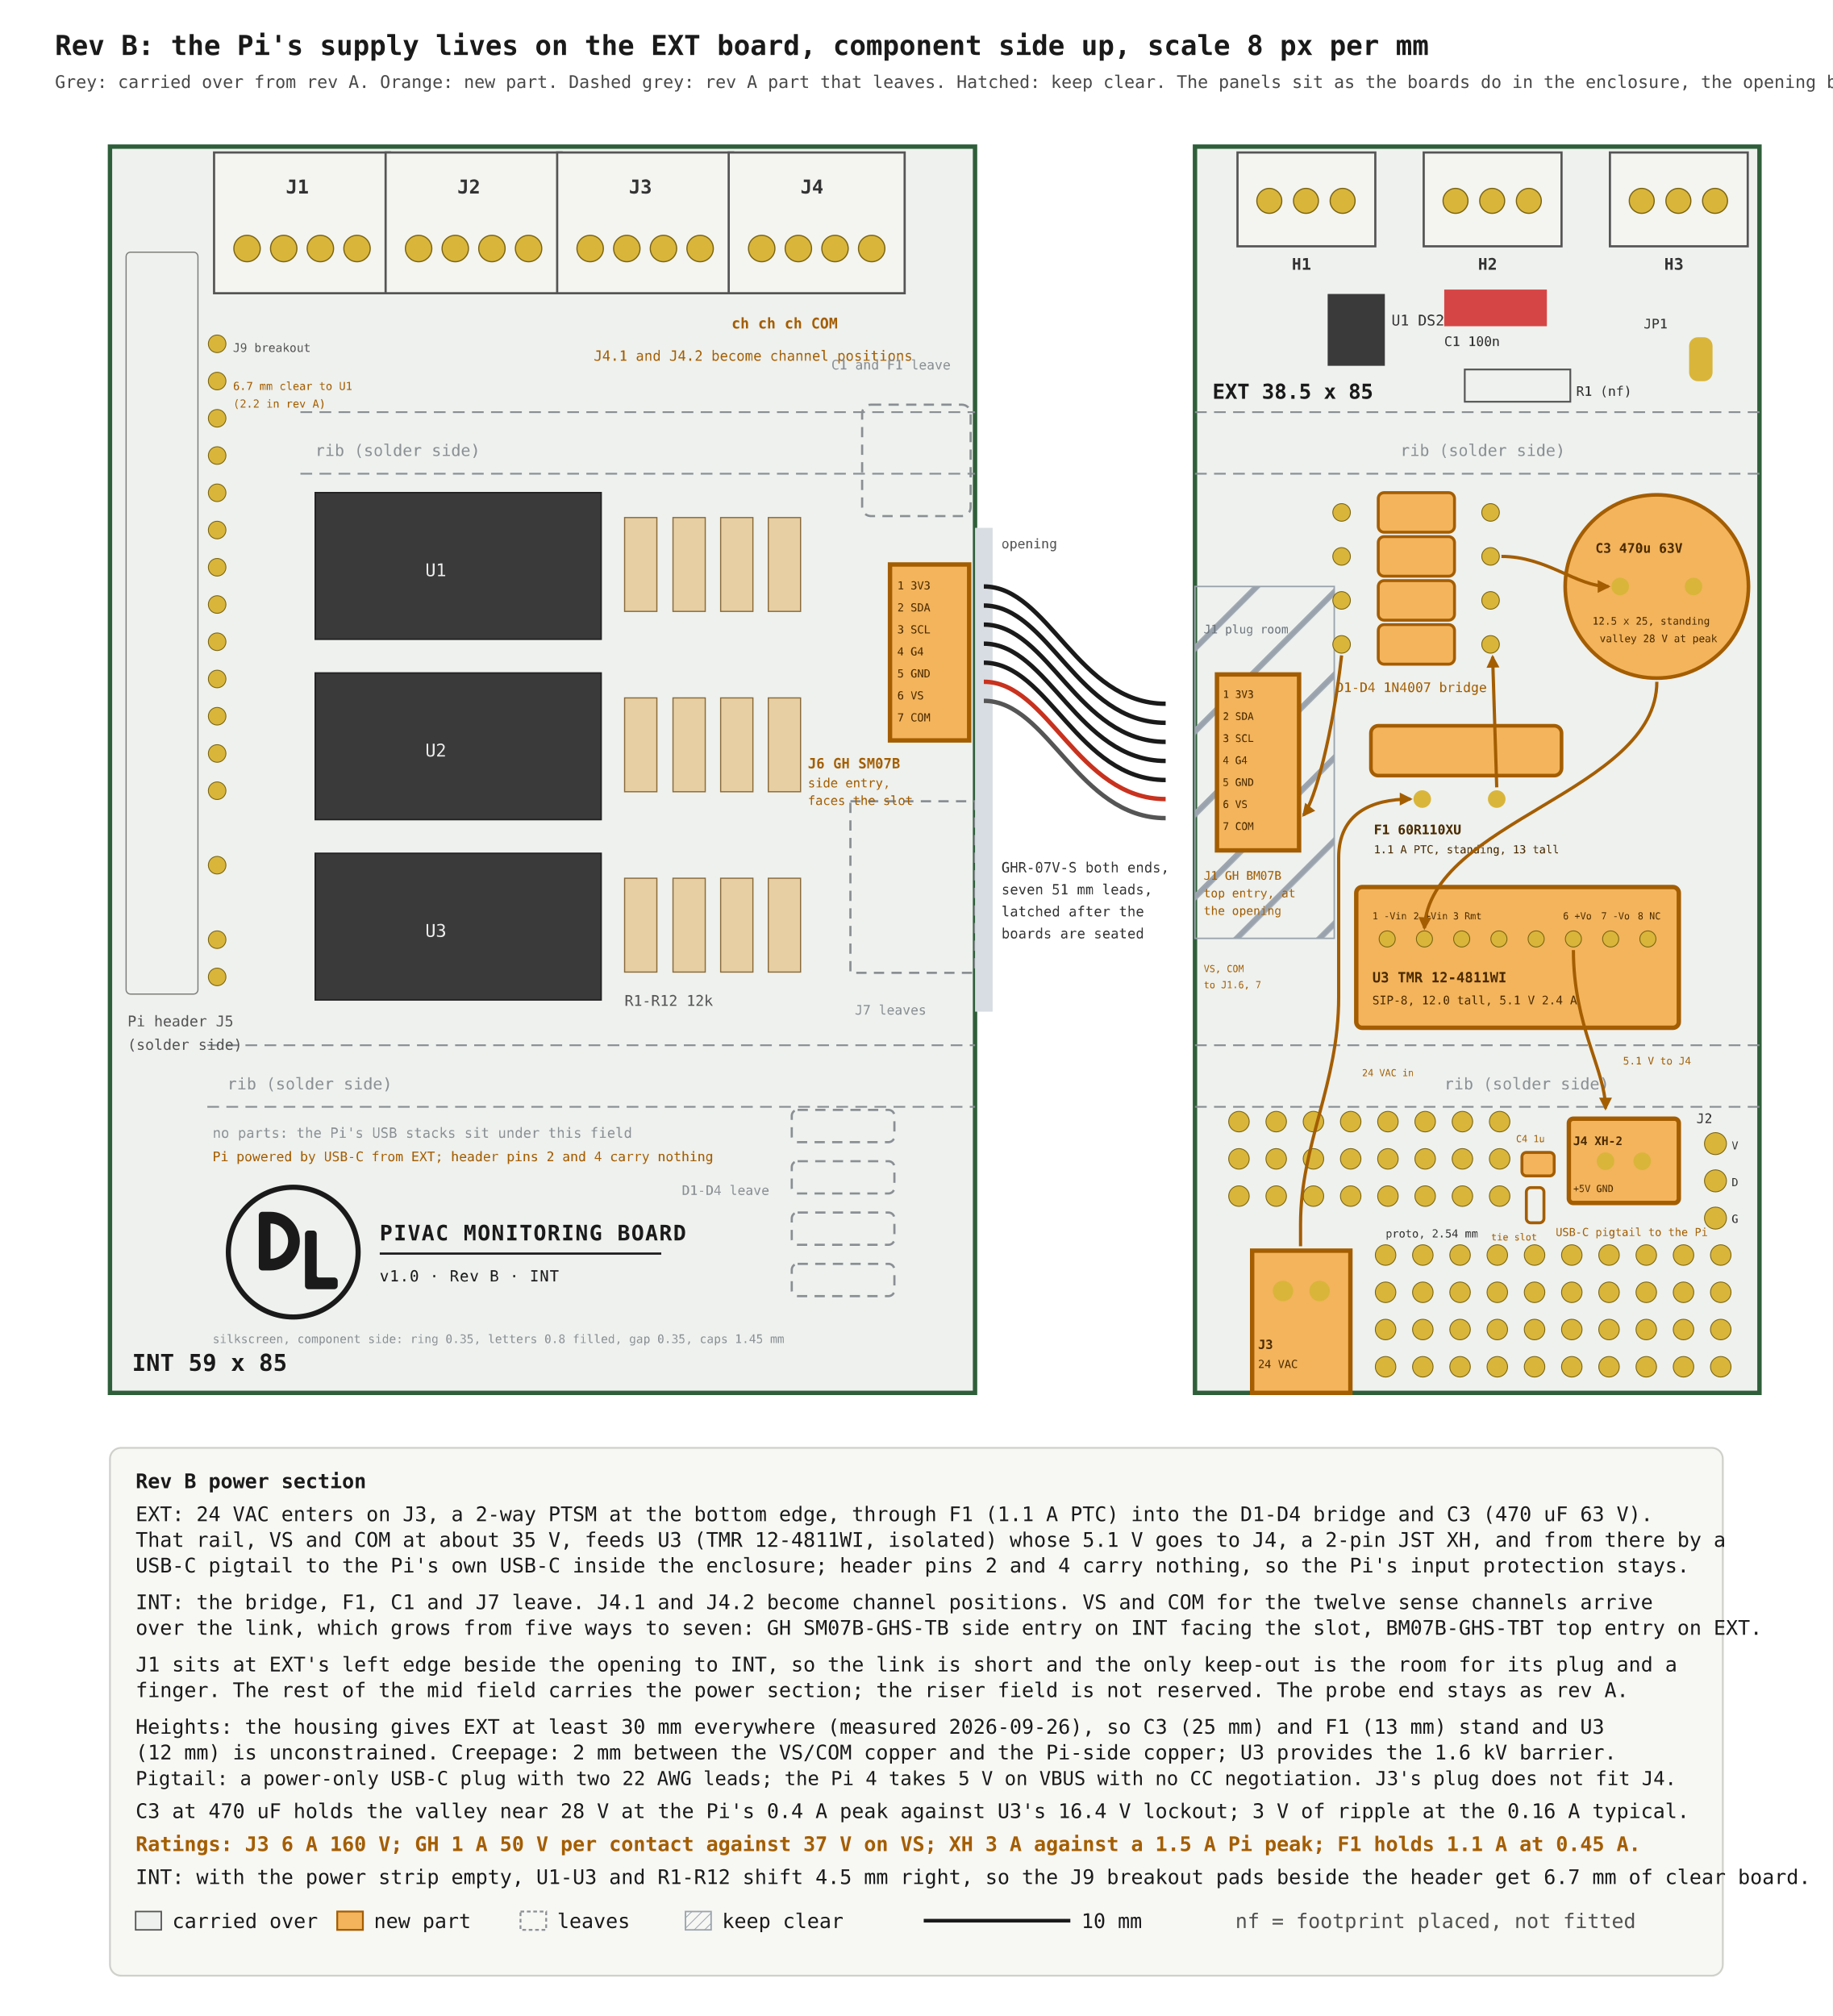
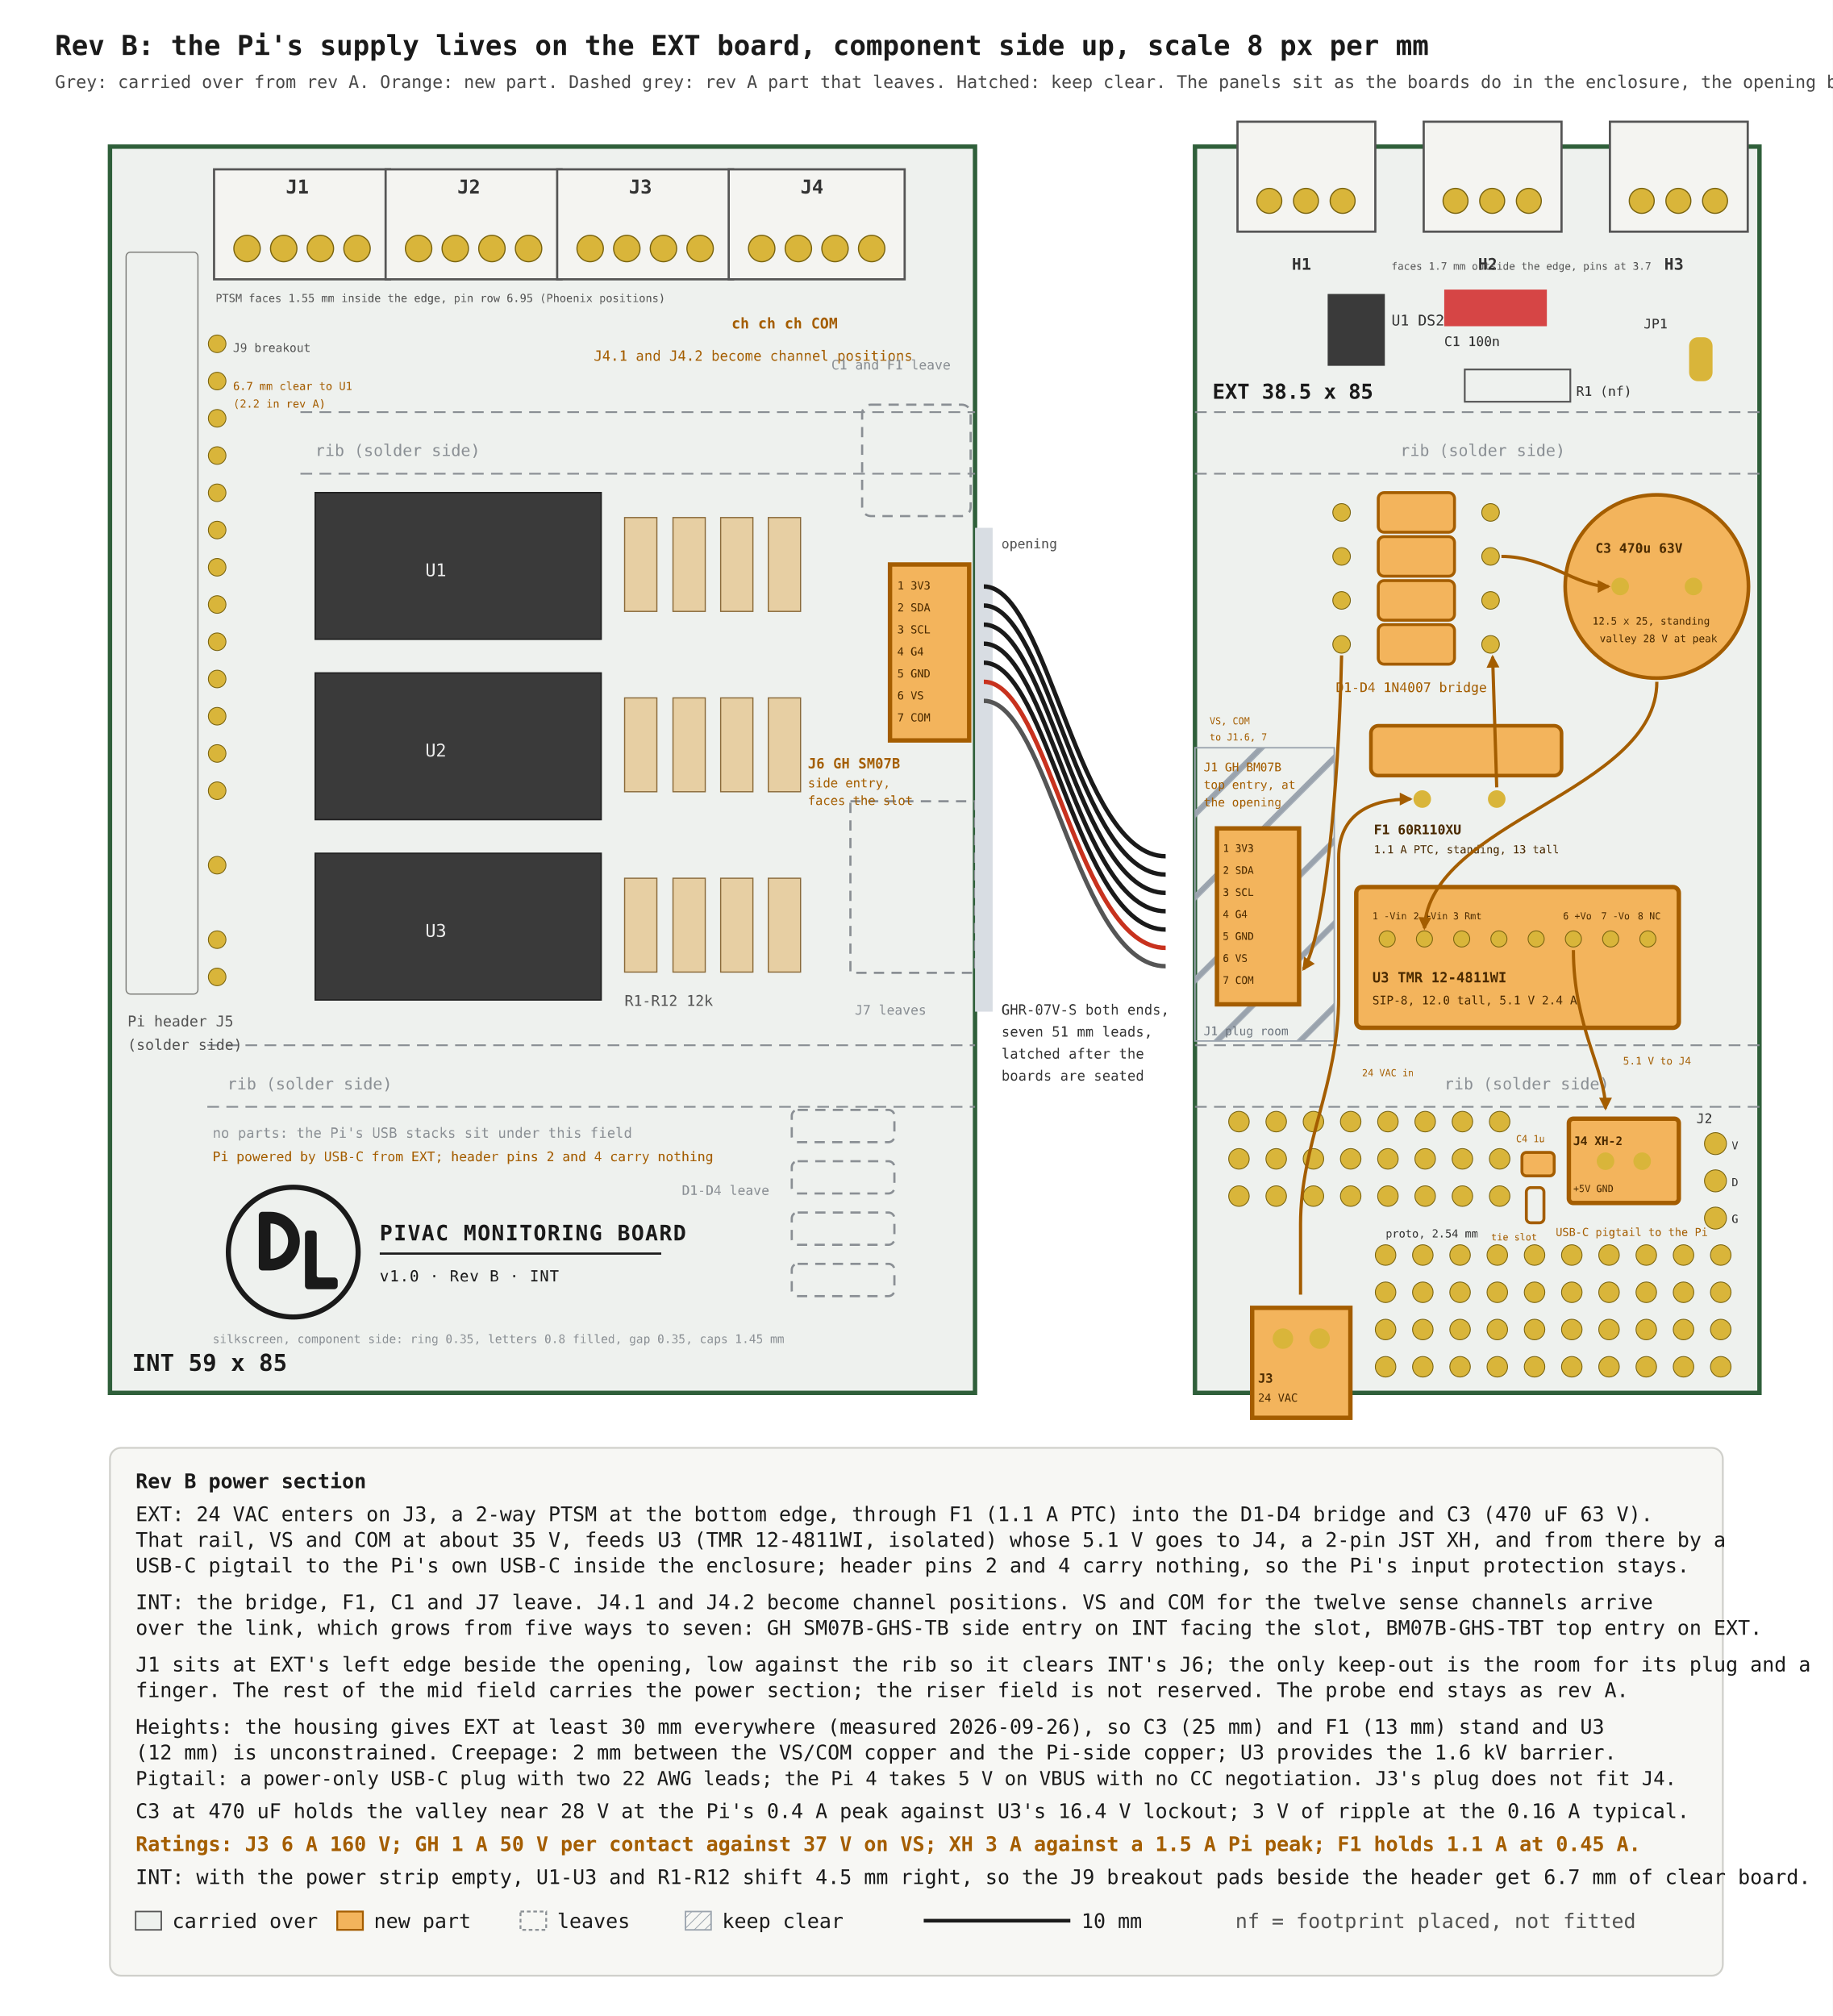
<svg xmlns="http://www.w3.org/2000/svg" viewBox="0 0 1000 1100" role="img" aria-label="Rev B component layout: the 24 VAC entry, rectifier, reservoir and TMR 12-4811WI converter on the EXT board's mid field with a USB-C pigtail to the Pi, a 7-way GH link at the opening carrying VS and COM to the INT board, and the INT board with its power section removed." style="max-width:100%;height:auto">
  <defs>
    <pattern id="hatch" width="4" height="4" patternUnits="userSpaceOnUse" patternTransform="rotate(45)">
      <line x1="0" y1="0" x2="0" y2="4" stroke="#9aa3ad" stroke-width="0.8" />
    </pattern>
    <marker id="arr" viewBox="0 0 6 6" refX="5" refY="3" markerWidth="4" markerHeight="4" orient="auto">
      <path d="M0,0 L6,3 L0,6 z" fill="#a45d00" />
    </marker>
  </defs>
  <rect x="0" y="0" width="1000" height="1100" fill="#ffffff" />
  <g font-family="IBM Plex Mono, ui-monospace, monospace" fill="#1a1a1a">
    <text x="30" y="30" font-size="15" font-weight="700">Rev B: the Pi's supply lives on the EXT board, component side up, scale 8 px per mm</text>
    <text x="30" y="48" font-size="9.5" opacity="0.8">Grey: carried over from rev A. Orange: new part. Dashed grey: rev A part that leaves. Hatched: keep clear. The panels sit as the boards do in the enclosure, the opening between them.</text>
    <g transform="translate(60,80) scale(8)">
      <rect x="0" y="0" width="59" height="85" fill="#eef1ee" stroke="#2f5f3a" stroke-width="0.3" />
      <text x="1.5" y="83.5" font-size="1.6" font-weight="700">INT 59 x 85</text>
      <g stroke="#8a8f94" stroke-width="0.12" stroke-dasharray="0.8 0.5" fill="none">
        <line x1="12.99" y1="18.11" x2="59" y2="18.11" />
        <line x1="12.99" y1="22.31" x2="59" y2="22.31" />
        <line x1="6.64" y1="61.29" x2="59" y2="61.29" />
        <line x1="6.64" y1="65.49" x2="59" y2="65.49" />
      </g>
      <text x="14" y="21.1" font-size="1.1" fill="#8a8f94">rib (solder side)</text>
      <text x="8" y="64.3" font-size="1.1" fill="#8a8f94">rib (solder side)</text>
      <rect x="1.1" y="7.2" width="4.9" height="50.6" rx="0.3" fill="none" stroke="#7c7c78" stroke-width="0.08" />
      <text x="1.2" y="60" font-size="1.0" fill="#555">Pi header J5</text>
      <text x="1.2" y="61.6" font-size="1.0" fill="#555">(solder side)</text>
      <g fill="#f4f4f1" stroke="#555" stroke-width="0.15">
-         <rect x="7.1" y="0.4" width="12" height="9.6" />
-         <rect x="18.8" y="0.4" width="12" height="9.6" />
-         <rect x="30.5" y="0.4" width="12" height="9.6" />
-         <rect x="42.2" y="0.4" width="12" height="9.6" />
+         <rect x="7.1" y="1.55" width="12" height="7.5" />
+         <rect x="18.8" y="1.55" width="12" height="7.5" />
+         <rect x="30.5" y="1.55" width="12" height="7.5" />
+         <rect x="42.2" y="1.55" width="12" height="7.5" />
      </g>
      <g fill="#d9b53a" stroke="#7a6410" stroke-width="0.08">
        <circle cx="9.35" cy="6.95" r="0.9" />
        <circle cx="11.85" cy="6.95" r="0.9" />
        <circle cx="14.35" cy="6.95" r="0.9" />
        <circle cx="16.85" cy="6.95" r="0.9" />
        <circle cx="21.05" cy="6.95" r="0.9" />
        <circle cx="23.55" cy="6.95" r="0.9" />
        <circle cx="26.05" cy="6.95" r="0.9" />
        <circle cx="28.55" cy="6.95" r="0.9" />
        <circle cx="32.75" cy="6.95" r="0.9" />
        <circle cx="35.25" cy="6.95" r="0.9" />
        <circle cx="37.75" cy="6.95" r="0.9" />
        <circle cx="40.25" cy="6.95" r="0.9" />
        <circle cx="44.45" cy="6.95" r="0.9" />
        <circle cx="46.95" cy="6.95" r="0.9" />
        <circle cx="49.45" cy="6.95" r="0.9" />
        <circle cx="51.95" cy="6.95" r="0.9" />
      </g>
      <g font-size="1.3" font-weight="700" fill="#333">
        <text x="12" y="3.2">J1</text>
        <text x="23.7" y="3.2">J2</text>
        <text x="35.4" y="3.2">J3</text>
        <text x="47.1" y="3.2">J4</text>
      </g>
      <text x="42.4" y="12.4" font-size="1.0" font-weight="700" fill="#a45d00">ch  ch  ch  COM</text>
+       <text x="7.2" y="10.6" font-size="0.75" fill="#555">PTSM faces 1.55 mm inside the edge, pin row 6.95 (Phoenix positions)</text>
      <text x="33" y="14.6" font-size="0.95" fill="#a45d00">J4.1 and J4.2 become channel positions</text>
      <g fill="#d9b53a" stroke="#7a6410" stroke-width="0.06">
        <circle cx="7.31" cy="13.45" r="0.6" />
        <circle cx="7.31" cy="15.99" r="0.6" />
        <circle cx="7.31" cy="18.53" r="0.6" />
        <circle cx="7.31" cy="21.07" r="0.6" />
        <circle cx="7.31" cy="23.61" r="0.6" />
        <circle cx="7.31" cy="26.15" r="0.6" />
        <circle cx="7.31" cy="28.69" r="0.6" />
        <circle cx="7.31" cy="31.23" r="0.6" />
        <circle cx="7.31" cy="33.77" r="0.6" />
        <circle cx="7.31" cy="36.31" r="0.6" />
        <circle cx="7.31" cy="38.85" r="0.6" />
        <circle cx="7.31" cy="41.39" r="0.6" />
        <circle cx="7.31" cy="43.93" r="0.6" />
        <circle cx="7.31" cy="49.01" r="0.6" />
        <circle cx="7.31" cy="54.09" r="0.6" />
        <circle cx="7.31" cy="56.63" r="0.6" />
      </g>
      <text x="8.4" y="14" font-size="0.8" fill="#555">J9 breakout</text>
      <text x="8.4" y="16.6" font-size="0.75" fill="#a45d00">6.7 mm clear to U1</text>
      <text x="8.4" y="17.8" font-size="0.75" fill="#a45d00">(2.2 in rev A)</text>
      <g fill="#3a3a3a" stroke="#222" stroke-width="0.1">
        <rect x="14" y="23.6" width="19.5" height="10" />
        <rect x="14" y="35.9" width="19.5" height="10" />
        <rect x="14" y="48.2" width="19.5" height="10" />
      </g>
      <g font-size="1.2" fill="#eee">
        <text x="21.5" y="29.3">U1</text>
        <text x="21.5" y="41.6">U2</text>
        <text x="21.5" y="53.9">U3</text>
      </g>
      <g fill="#e7cfa3" stroke="#8a6a3a" stroke-width="0.08">
        <rect x="35.1" y="25.3" width="2.2" height="6.4" />
        <rect x="38.4" y="25.3" width="2.2" height="6.4" />
        <rect x="41.65" y="25.3" width="2.2" height="6.4" />
        <rect x="44.9" y="25.3" width="2.2" height="6.4" />
        <rect x="35.1" y="37.6" width="2.2" height="6.4" />
        <rect x="38.4" y="37.6" width="2.2" height="6.4" />
        <rect x="41.65" y="37.6" width="2.2" height="6.4" />
        <rect x="44.9" y="37.6" width="2.2" height="6.4" />
        <rect x="35.1" y="49.9" width="2.2" height="6.4" />
        <rect x="38.4" y="49.9" width="2.2" height="6.4" />
        <rect x="41.65" y="49.9" width="2.2" height="6.4" />
        <rect x="44.9" y="49.9" width="2.2" height="6.4" />
      </g>
      <text x="35.1" y="58.6" font-size="1.0" fill="#555">R1-R12 12k</text>
      <g fill="none" stroke="#8a8f94" stroke-width="0.15" stroke-dasharray="0.7 0.5">
        <rect x="51.3" y="17.6" width="7.4" height="7.6" rx="0.6" />
        <rect x="46.5" y="65.7" width="7" height="2.2" rx="0.4" />
        <rect x="46.5" y="69.2" width="7" height="2.2" rx="0.4" />
        <rect x="46.5" y="72.7" width="7" height="2.2" rx="0.4" />
        <rect x="46.5" y="76.2" width="7" height="2.2" rx="0.4" />
        <rect x="50.5" y="44.65" width="8.5" height="11.7" />
      </g>
      <g font-size="0.9" fill="#8a8f94">
        <text x="49.2" y="15.2">C1 and F1 leave</text>
        <text x="39" y="71.5">D1-D4 leave</text>
        <text x="50.8" y="59.2">J7 leaves</text>
      </g>
      <rect x="59" y="26" width="1.2" height="33" fill="#d8dde3" />
      <rect x="53.2" y="28.5" width="5.4" height="12" fill="#f3b45c" stroke="#a45d00" stroke-width="0.3" />
      <g fill="#4a2a00" font-size="0.75">
        <text x="53.7" y="30.2">1 3V3</text>
        <text x="53.7" y="31.7">2 SDA</text>
        <text x="53.7" y="33.2">3 SCL</text>
        <text x="53.7" y="34.7">4 G4</text>
        <text x="53.7" y="36.2">5 GND</text>
        <text x="53.7" y="37.7">6 VS</text>
        <text x="53.7" y="39.2">7 COM</text>
      </g>
      <text x="47.6" y="42.4" font-size="0.95" font-weight="700" fill="#a45d00">J6 GH SM07B</text>
      <text x="47.6" y="43.7" font-size="0.85" fill="#a45d00">side entry,</text>
      <text x="47.6" y="44.9" font-size="0.85" fill="#a45d00">faces the slot</text>
      <text x="7" y="67.6" font-size="0.95" fill="#8a8f94">no parts: the Pi's USB stacks sit under this field</text>
      <text x="7" y="69.2" font-size="0.9" fill="#a45d00">Pi powered by USB-C from EXT; header pins 2 and 4 carry nothing</text>
      <g transform="translate(12.5,75.4)">
        <circle cx="0" cy="0" r="4.425" fill="none" stroke="#1a1a1a" stroke-width="0.35" />
        <path d="M -2.35 1.01 L -2.35 -2.51 A 0.24 0.24 0 0 1 -2.11 -2.75 L -1.55 -2.75 A 2 2 0 0 1 -1.55 1.25 L -2.11 1.25 A 0.24 0.24 0 0 1 -2.35 1.01 Z M -1.55 -1.95 L -1.55 0.45 A 1.2 1.2 0 0 0 -1.55 -1.95 Z" fill="#1a1a1a" fill-rule="nonzero" />
        <path d="M 0.8 -1.23 A 0.24 0.24 0 0 1 1.04 -1.47 L 1.36 -1.47 A 0.24 0.24 0 0 1 1.6 -1.23 L 1.6 1.59 A 0.14 0.14 0 0 0 1.74 1.73 L 2.793 1.73 A 0.24 0.24 0 0 1 3.033 1.97 L 3.033 2.29 A 0.24 0.24 0 0 1 2.793 2.53 L 1.04 2.53 A 0.24 0.24 0 0 1 0.8 2.29 Z" fill="#1a1a1a" />
      </g>
      <text x="18.4" y="74.6" font-size="1.45" font-weight="700" letter-spacing="0.08">PIVAC MONITORING BOARD</text>
      <line x1="18.4" y1="75.5" x2="37.6" y2="75.5" stroke="#1a1a1a" stroke-width="0.15" />
      <text x="18.4" y="77.4" font-size="1.05" letter-spacing="0.05">v1.0  ·  Rev B  ·  INT</text>
      <text x="7" y="81.6" font-size="0.8" fill="#8a8f94">silkscreen, component side: ring 0.35, letters 0.8 filled, gap 0.35, caps 1.45 mm</text>
    </g>
    <g transform="translate(60,80) scale(8)">
      <g stroke-width="0.3" fill="none" stroke="#1a1a1a">
-         <path d="M 59.6 30 C 64 30, 66 38, 72 38" />
-         <path d="M 59.6 31.3 C 64 31.3, 66 39.3, 72 39.3" />
-         <path d="M 59.6 32.6 C 64 32.6, 66 40.6, 72 40.6" />
-         <path d="M 59.6 33.9 C 64 33.9, 66 41.9, 72 41.9" />
-         <path d="M 59.6 35.2 C 64 35.2, 66 43.2, 72 43.2" />
+         <path d="M 59.6 30 C 64 30, 66 48.4, 72 48.4" />
+         <path d="M 59.6 31.3 C 64 31.3, 66 49.65, 72 49.65" />
+         <path d="M 59.6 32.6 C 64 32.6, 66 50.9, 72 50.9" />
+         <path d="M 59.6 33.9 C 64 33.9, 66 52.15, 72 52.15" />
+         <path d="M 59.6 35.2 C 64 35.2, 66 53.4, 72 53.4" />
      </g>
      <g stroke-width="0.3" fill="none">
-         <path d="M 59.6 36.5 C 64 36.5, 66 44.5, 72 44.5" stroke="#c8321e" />
-         <path d="M 59.6 37.8 C 64 37.8, 66 45.8, 72 45.8" stroke="#555" />
-       </g>
-       <text x="60.8" y="49.5" font-size="0.95" fill="#333">GHR-07V-S both ends,</text>
-       <text x="60.8" y="51" font-size="0.95" fill="#333">seven 51 mm leads,</text>
-       <text x="60.8" y="52.5" font-size="0.95" fill="#333">latched after the</text>
-       <text x="60.8" y="54" font-size="0.95" fill="#333">boards are seated</text>
+         <path d="M 59.6 36.5 C 64 36.5, 66 54.65, 72 54.65" stroke="#c8321e" />
+         <path d="M 59.6 37.8 C 64 37.8, 66 55.9, 72 55.9" stroke="#555" />
+       </g>
+       <text x="60.8" y="59.2" font-size="0.95" fill="#333">GHR-07V-S both ends,</text>
+       <text x="60.8" y="60.7" font-size="0.95" fill="#333">seven 51 mm leads,</text>
+       <text x="60.8" y="62.2" font-size="0.95" fill="#333">latched after the</text>
+       <text x="60.8" y="63.7" font-size="0.95" fill="#333">boards are seated</text>
      <text x="60.8" y="27.4" font-size="0.9" fill="#555">opening</text>
    </g>
    <g transform="translate(652,80) scale(8)">
      <rect x="0" y="0" width="38.5" height="85" fill="#eef1ee" stroke="#2f5f3a" stroke-width="0.3" />
      <text x="1.2" y="17.2" font-size="1.4" font-weight="700">EXT 38.5 x 85</text>
      <g stroke="#8a8f94" stroke-width="0.12" stroke-dasharray="0.8 0.5" fill="none">
        <line x1="0" y1="18.11" x2="38.5" y2="18.11" />
        <line x1="0" y1="22.31" x2="38.5" y2="22.31" />
        <line x1="0" y1="61.29" x2="38.5" y2="61.29" />
        <line x1="0" y1="65.49" x2="38.5" y2="65.49" />
      </g>
      <text x="14" y="21.1" font-size="1.1" fill="#8a8f94">rib (solder side)</text>
      <text x="17" y="64.3" font-size="1.1" fill="#8a8f94">rib (solder side)</text>
-       <rect x="0" y="30" width="9.5" height="24" fill="url(#hatch)" stroke="#9aa3ad" stroke-width="0.1" />
-       <text x="0.6" y="33.2" font-size="0.8" fill="#6b737c">J1 plug room</text>
+       <rect x="0" y="41" width="9.5" height="20" fill="url(#hatch)" stroke="#9aa3ad" stroke-width="0.1" />
+       <text x="0.6" y="60.6" font-size="0.8" fill="#6b737c">J1 plug room</text>
      <g fill="#f4f4f1" stroke="#555" stroke-width="0.15">
-         <rect x="2.9" y="0.4" width="9.4" height="6.4" />
-         <rect x="15.6" y="0.4" width="9.4" height="6.4" />
-         <rect x="28.3" y="0.4" width="9.4" height="6.4" />
+         <rect x="2.9" y="-1.7" width="9.4" height="7.5" />
+         <rect x="15.6" y="-1.7" width="9.4" height="7.5" />
+         <rect x="28.3" y="-1.7" width="9.4" height="7.5" />
      </g>
      <g fill="#d9b53a" stroke="#7a6410" stroke-width="0.08">
        <circle cx="5.07" cy="3.7" r="0.85" />
        <circle cx="7.57" cy="3.7" r="0.85" />
        <circle cx="10.07" cy="3.7" r="0.85" />
        <circle cx="17.77" cy="3.7" r="0.85" />
        <circle cx="20.27" cy="3.7" r="0.85" />
        <circle cx="22.77" cy="3.7" r="0.85" />
        <circle cx="30.47" cy="3.7" r="0.85" />
        <circle cx="32.97" cy="3.7" r="0.85" />
        <circle cx="35.47" cy="3.7" r="0.85" />
      </g>
      <g font-size="1.1" font-weight="700" fill="#333">
        <text x="6.6" y="8.4">H1</text>
        <text x="19.3" y="8.4">H2</text>
        <text x="32" y="8.4">H3</text>
      </g>
+       <text x="13.4" y="8.4" font-size="0.7" fill="#555">faces 1.7 mm outside the edge, pins at 3.7</text>
      <rect x="9.05" y="10.05" width="3.9" height="4.9" fill="#3a3a3a" />
      <text x="13.4" y="12.2" font-size="1.0" fill="#333">U1 DS2482</text>
      <rect x="17" y="9.75" width="7" height="2.5" fill="#d64545" />
      <text x="17" y="13.6" font-size="0.9" fill="#333">C1 100n</text>
      <rect x="18.4" y="15.2" width="7.2" height="2.2" fill="none" stroke="#555" stroke-width="0.12" />
      <text x="26" y="17" font-size="0.9" fill="#333">R1 (nf)</text>
      <rect x="33.7" y="13" width="1.6" height="3" rx="0.6" fill="#d9b53a" />
      <text x="30.6" y="12.4" font-size="0.9" fill="#333">JP1</text>
-       <rect x="1.5" y="36" width="5.6" height="12" fill="#f3b45c" stroke="#a45d00" stroke-width="0.3" />
+       <rect x="1.5" y="46.5" width="5.6" height="12" fill="#f3b45c" stroke="#a45d00" stroke-width="0.3" />
      <g fill="#4a2a00" font-size="0.7">
-         <text x="1.9" y="37.6">1 3V3</text>
-         <text x="1.9" y="39.1">2 SDA</text>
-         <text x="1.9" y="40.6">3 SCL</text>
-         <text x="1.9" y="42.1">4 G4</text>
-         <text x="1.9" y="43.6">5 GND</text>
-         <text x="1.9" y="45.1">6 VS</text>
-         <text x="1.9" y="46.6">7 COM</text>
-       </g>
-       <text x="0.6" y="50" font-size="0.8" fill="#a45d00">J1 GH BM07B</text>
-       <text x="0.6" y="51.2" font-size="0.8" fill="#a45d00">top entry, at</text>
-       <text x="0.6" y="52.4" font-size="0.8" fill="#a45d00">the opening</text>
+         <text x="1.9" y="48.1">1 3V3</text>
+         <text x="1.9" y="49.6">2 SDA</text>
+         <text x="1.9" y="51.1">3 SCL</text>
+         <text x="1.9" y="52.6">4 G4</text>
+         <text x="1.9" y="54.1">5 GND</text>
+         <text x="1.9" y="55.6">6 VS</text>
+         <text x="1.9" y="57.1">7 COM</text>
+       </g>
+       <text x="0.6" y="42.6" font-size="0.8" fill="#a45d00">J1 GH BM07B</text>
+       <text x="0.6" y="43.8" font-size="0.8" fill="#a45d00">top entry, at</text>
+       <text x="0.6" y="45" font-size="0.8" fill="#a45d00">the opening</text>
      <g fill="#f3b45c" stroke="#a45d00" stroke-width="0.2">
        <rect x="12.5" y="23.6" width="5.2" height="2.7" rx="0.4" />
        <rect x="12.5" y="26.6" width="5.2" height="2.7" rx="0.4" />
        <rect x="12.5" y="29.6" width="5.2" height="2.7" rx="0.4" />
        <rect x="12.5" y="32.6" width="5.2" height="2.7" rx="0.4" />
      </g>
      <g fill="#d9b53a" stroke="#7a6410" stroke-width="0.06">
        <circle cx="10" cy="24.95" r="0.6" />
        <circle cx="20.16" cy="24.95" r="0.6" />
        <circle cx="10" cy="27.95" r="0.6" />
        <circle cx="20.16" cy="27.95" r="0.6" />
        <circle cx="10" cy="30.95" r="0.6" />
        <circle cx="20.16" cy="30.95" r="0.6" />
        <circle cx="10" cy="33.95" r="0.6" />
        <circle cx="20.16" cy="33.95" r="0.6" />
      </g>
      <text x="9.6" y="37.2" font-size="0.9" fill="#a45d00">D1-D4 1N4007 bridge</text>
      <circle cx="31.5" cy="30" r="6.25" fill="#f3b45c" stroke="#a45d00" stroke-width="0.25" />
      <circle cx="29" cy="30" r="0.6" fill="#d9b53a" />
      <circle cx="34" cy="30" r="0.6" fill="#d9b53a" />
      <text x="27.3" y="27.7" font-size="0.9" font-weight="700" fill="#4a2a00">C3 470u 63V</text>
      <text x="27.1" y="32.6" font-size="0.7" fill="#4a2a00">12.5 x 25, standing</text>
      <text x="27.6" y="33.8" font-size="0.7" fill="#4a2a00">valley 28 V at peak</text>
      <rect x="12" y="39.5" width="13" height="3.4" rx="0.5" fill="#f3b45c" stroke="#a45d00" stroke-width="0.25" />
      <circle cx="15.5" cy="44.5" r="0.6" fill="#d9b53a" />
      <circle cx="20.58" cy="44.5" r="0.6" fill="#d9b53a" />
      <text x="12.2" y="46.9" font-size="0.9" font-weight="700" fill="#4a2a00">F1 60R110XU</text>
      <text x="12.2" y="48.2" font-size="0.75" fill="#4a2a00">1.1 A PTC, standing, 13 tall</text>
      <rect x="11" y="50.5" width="22" height="9.6" rx="0.4" fill="#f3b45c" stroke="#a45d00" stroke-width="0.3" />
      <g fill="#d9b53a" stroke="#7a6410" stroke-width="0.06">
        <circle cx="13.11" cy="54.04" r="0.55" />
        <circle cx="15.65" cy="54.04" r="0.55" />
        <circle cx="18.19" cy="54.04" r="0.55" />
        <circle cx="20.73" cy="54.04" r="0.55" />
        <circle cx="23.27" cy="54.04" r="0.55" />
        <circle cx="25.81" cy="54.04" r="0.55" />
        <circle cx="28.35" cy="54.04" r="0.55" />
        <circle cx="30.89" cy="54.04" r="0.55" />
      </g>
      <g fill="#4a2a00" font-size="0.65">
        <text x="12.1" y="52.7">1 -Vin</text>
        <text x="14.9" y="52.7">2 +Vin</text>
        <text x="17.6" y="52.7">3 Rmt</text>
        <text x="25.1" y="52.7">6 +Vo</text>
        <text x="27.7" y="52.7">7 -Vo</text>
        <text x="30.2" y="52.7">8 NC</text>
      </g>
      <text x="12.1" y="57" font-size="0.95" font-weight="700" fill="#4a2a00">U3 TMR 12-4811WI</text>
      <text x="12.1" y="58.5" font-size="0.8" fill="#4a2a00">SIP-8, 12.0 tall, 5.1 V 2.4 A</text>
      <rect x="25.5" y="66.3" width="7.5" height="5.75" rx="0.3" fill="#f3b45c" stroke="#a45d00" stroke-width="0.3" />
      <circle cx="28" cy="69.2" r="0.6" fill="#d9b53a" />
      <circle cx="30.5" cy="69.2" r="0.6" fill="#d9b53a" />
      <text x="25.8" y="68.1" font-size="0.8" font-weight="700" fill="#4a2a00">J4 XH-2</text>
      <text x="25.8" y="71.3" font-size="0.65" fill="#4a2a00">+5V  GND</text>
      <rect x="22.3" y="68.6" width="2.2" height="1.6" rx="0.3" fill="#f3b45c" stroke="#a45d00" stroke-width="0.2" />
      <text x="21.9" y="67.9" font-size="0.65" fill="#a45d00">C4 1u</text>
      <rect x="22.6" y="71" width="1.2" height="2.4" rx="0.3" fill="none" stroke="#a45d00" stroke-width="0.2" />
      <text x="20.2" y="74.6" font-size="0.65" fill="#a45d00">tie slot</text>
      <text x="24.6" y="74.3" font-size="0.75" fill="#a45d00">USB-C pigtail to the Pi</text>
      <g fill="#d9b53a" stroke="#7a6410" stroke-width="0.06">
        <circle cx="35.5" cy="68" r="0.75" />
        <circle cx="35.5" cy="70.54" r="0.75" />
        <circle cx="35.5" cy="73.08" r="0.75" />
      </g>
      <text x="34.2" y="66.6" font-size="0.9" fill="#333">J2</text>
      <text x="36.6" y="68.4" font-size="0.75" fill="#333">V</text>
      <text x="36.6" y="70.9" font-size="0.75" fill="#333">D</text>
      <text x="36.6" y="73.4" font-size="0.75" fill="#333">G</text>
      <g fill="#d9b53a" stroke="#7a6410" stroke-width="0.06">
        <g id="pa">
          <circle cx="3" cy="66.5" r="0.7" />
          <circle cx="5.54" cy="66.5" r="0.7" />
          <circle cx="8.08" cy="66.5" r="0.7" />
          <circle cx="10.62" cy="66.5" r="0.7" />
          <circle cx="13.16" cy="66.5" r="0.7" />
          <circle cx="15.7" cy="66.5" r="0.7" />
          <circle cx="18.24" cy="66.5" r="0.7" />
          <circle cx="20.78" cy="66.5" r="0.7" />
        </g>
        <use href="#pa" y="2.54" />
        <use href="#pa" y="5.08" />
        <g id="pb">
          <circle cx="13" cy="75.6" r="0.7" />
          <circle cx="15.54" cy="75.6" r="0.7" />
          <circle cx="18.08" cy="75.6" r="0.7" />
          <circle cx="20.62" cy="75.6" r="0.7" />
          <circle cx="23.16" cy="75.6" r="0.7" />
          <circle cx="25.7" cy="75.6" r="0.7" />
          <circle cx="28.24" cy="75.6" r="0.7" />
          <circle cx="30.78" cy="75.6" r="0.7" />
          <circle cx="33.32" cy="75.6" r="0.7" />
          <circle cx="35.86" cy="75.6" r="0.7" />
        </g>
        <use href="#pb" y="2.54" />
        <use href="#pb" y="5.08" />
        <use href="#pb" y="7.62" />
      </g>
      <text x="13" y="74.4" font-size="0.75" fill="#333">proto, 2.54 mm</text>
-       <rect x="3.9" y="75.3" width="6.7" height="9.7" fill="#f3b45c" stroke="#a45d00" stroke-width="0.3" />
-       <circle cx="6" cy="78.05" r="0.7" fill="#d9b53a" />
-       <circle cx="8.5" cy="78.05" r="0.7" fill="#d9b53a" />
-       <text x="4.3" y="82" font-size="0.85" font-weight="700" fill="#4a2a00">J3</text>
-       <text x="4.3" y="83.3" font-size="0.75" fill="#4a2a00">24 VAC</text>
+       <rect x="3.9" y="79.2" width="6.7" height="7.5" fill="#f3b45c" stroke="#a45d00" stroke-width="0.3" />
+       <circle cx="6" cy="81.3" r="0.7" fill="#d9b53a" />
+       <circle cx="8.5" cy="81.3" r="0.7" fill="#d9b53a" />
+       <text x="4.3" y="84.3" font-size="0.85" font-weight="700" fill="#4a2a00">J3</text>
+       <text x="4.3" y="85.6" font-size="0.75" fill="#4a2a00">24 VAC</text>
      <g stroke="#a45d00" stroke-width="0.22" fill="none" marker-end="url(#arr)">
-         <path d="M 7.2 75 L 7.2 73.5 C 7.2 68, 9.8 64, 9.8 58 L 9.8 48.5 C 9.8 45.5, 12 44.5, 14.7 44.5" />
+         <path d="M 7.2 78.3 L 7.2 73.5 C 7.2 68, 9.8 64, 9.8 58 L 9.8 48.5 C 9.8 45.5, 12 44.5, 14.7 44.5" />
        <path d="M 20.58 43.7 L 20.3 34.8" />
        <path d="M 20.9 27.95 C 24 27.95, 26 30, 28.2 30" />
        <path d="M 31.5 36.5 C 31.5 44, 16 46, 15.65 53.3" />
        <path d="M 25.81 54.8 C 25.81 60, 28 63, 28 65.6" />
-         <path d="M 10 34.7 C 9.4 40, 8.2 44.6, 7.4 45.6" />
+         <path d="M 10 34.7 C 9.8 44, 8.8 54, 7.4 56.1" />
      </g>
      <g font-size="0.7" fill="#a45d00">
        <text x="29.2" y="62.6">5.1 V to J4</text>
        <text x="11.4" y="63.4" font-size="0.65">24 VAC in</text>
-         <text x="0.6" y="56.3" font-size="0.65">VS, COM</text>
-         <text x="0.6" y="57.4" font-size="0.65">to J1.6, 7</text>
+         <text x="1.0" y="39.4" font-size="0.65">VS, COM</text>
+         <text x="1.0" y="40.5" font-size="0.65">to J1.6, 7</text>
      </g>
    </g>
    <g transform="translate(60,790)">
      <rect x="0" y="0" width="880" height="288" rx="6" fill="#f7f7f4" stroke="#d0d0cb" stroke-width="1" />
      <g font-size="11">
        <text x="14" y="22" font-weight="700">Rev B power section</text>
        <text x="14" y="40">EXT: 24 VAC enters on J3, a 2-way PTSM at the bottom edge, through F1 (1.1 A PTC) into the D1-D4 bridge and C3 (470 uF 63 V).</text>
        <text x="14" y="54">That rail, VS and COM at about 35 V, feeds U3 (TMR 12-4811WI, isolated) whose 5.1 V goes to J4, a 2-pin JST XH, and from there by a</text>
        <text x="14" y="68">USB-C pigtail to the Pi's own USB-C inside the enclosure; header pins 2 and 4 carry nothing, so the Pi's input protection stays.</text>
        <text x="14" y="88">INT: the bridge, F1, C1 and J7 leave. J4.1 and J4.2 become channel positions. VS and COM for the twelve sense channels arrive</text>
        <text x="14" y="102">over the link, which grows from five ways to seven: GH SM07B-GHS-TB side entry on INT facing the slot, BM07B-GHS-TBT top entry on EXT.</text>
-         <text x="14" y="122">J1 sits at EXT's left edge beside the opening to INT, so the link is short and the only keep-out is the room for its plug and a</text>
+         <text x="14" y="122">J1 sits at EXT's left edge beside the opening, low against the rib so it clears INT's J6; the only keep-out is the room for its plug and a</text>
        <text x="14" y="136">finger. The rest of the mid field carries the power section; the riser field is not reserved. The probe end stays as rev A.</text>
        <text x="14" y="156">Heights: the housing gives EXT at least 30 mm everywhere (measured 2026-09-26), so C3 (25 mm) and F1 (13 mm) stand and U3</text>
        <text x="14" y="170">(12 mm) is unconstrained. Creepage: 2 mm between the VS/COM copper and the Pi-side copper; U3 provides the 1.6 kV barrier.</text>
        <text x="14" y="184" font-size="10.5">Pigtail: a power-only USB-C plug with two 22 AWG leads; the Pi 4 takes 5 V on VBUS with no CC negotiation. J3's plug does not fit J4.</text>
        <text x="14" y="202">C3 at 470 uF holds the valley near 28 V at the Pi's 0.4 A peak against U3's 16.4 V lockout; 3 V of ripple at the 0.16 A typical.</text>
        <text x="14" y="220" fill="#a45d00" font-weight="700">Ratings: J3 6 A 160 V; GH 1 A 50 V per contact against 37 V on VS; XH 3 A against a 1.5 A Pi peak; F1 holds 1.1 A at 0.45 A.</text>
        <text x="14" y="238">INT: with the power strip empty, U1-U3 and R1-R12 shift 4.5 mm right, so the J9 breakout pads beside the header get 6.7 mm of clear board.</text>
      </g>
      <g font-size="11" transform="translate(14,262)">
        <rect x="0" y="-9" width="14" height="10" fill="#eef1ee" stroke="#555" stroke-width="0.8" />
        <text x="20" y="0">carried over</text>
        <rect x="110" y="-9" width="14" height="10" fill="#f3b45c" stroke="#a45d00" stroke-width="1" />
        <text x="130" y="0">new part</text>
        <rect x="210" y="-9" width="14" height="10" fill="none" stroke="#8a8f94" stroke-width="1" stroke-dasharray="2 1.5" />
        <text x="230" y="0">leaves</text>
        <rect x="300" y="-9" width="14" height="10" fill="url(#hatch)" stroke="#9aa3ad" stroke-width="0.8" />
        <text x="320" y="0">keep clear</text>
        <line x1="430" y1="-4" x2="510" y2="-4" stroke="#1a1a1a" stroke-width="2" />
        <text x="516" y="0">10 mm</text>
        <text x="600" y="0" opacity="0.75">nf = footprint placed, not fitted</text>
      </g>
    </g>
  </g>
</svg>
